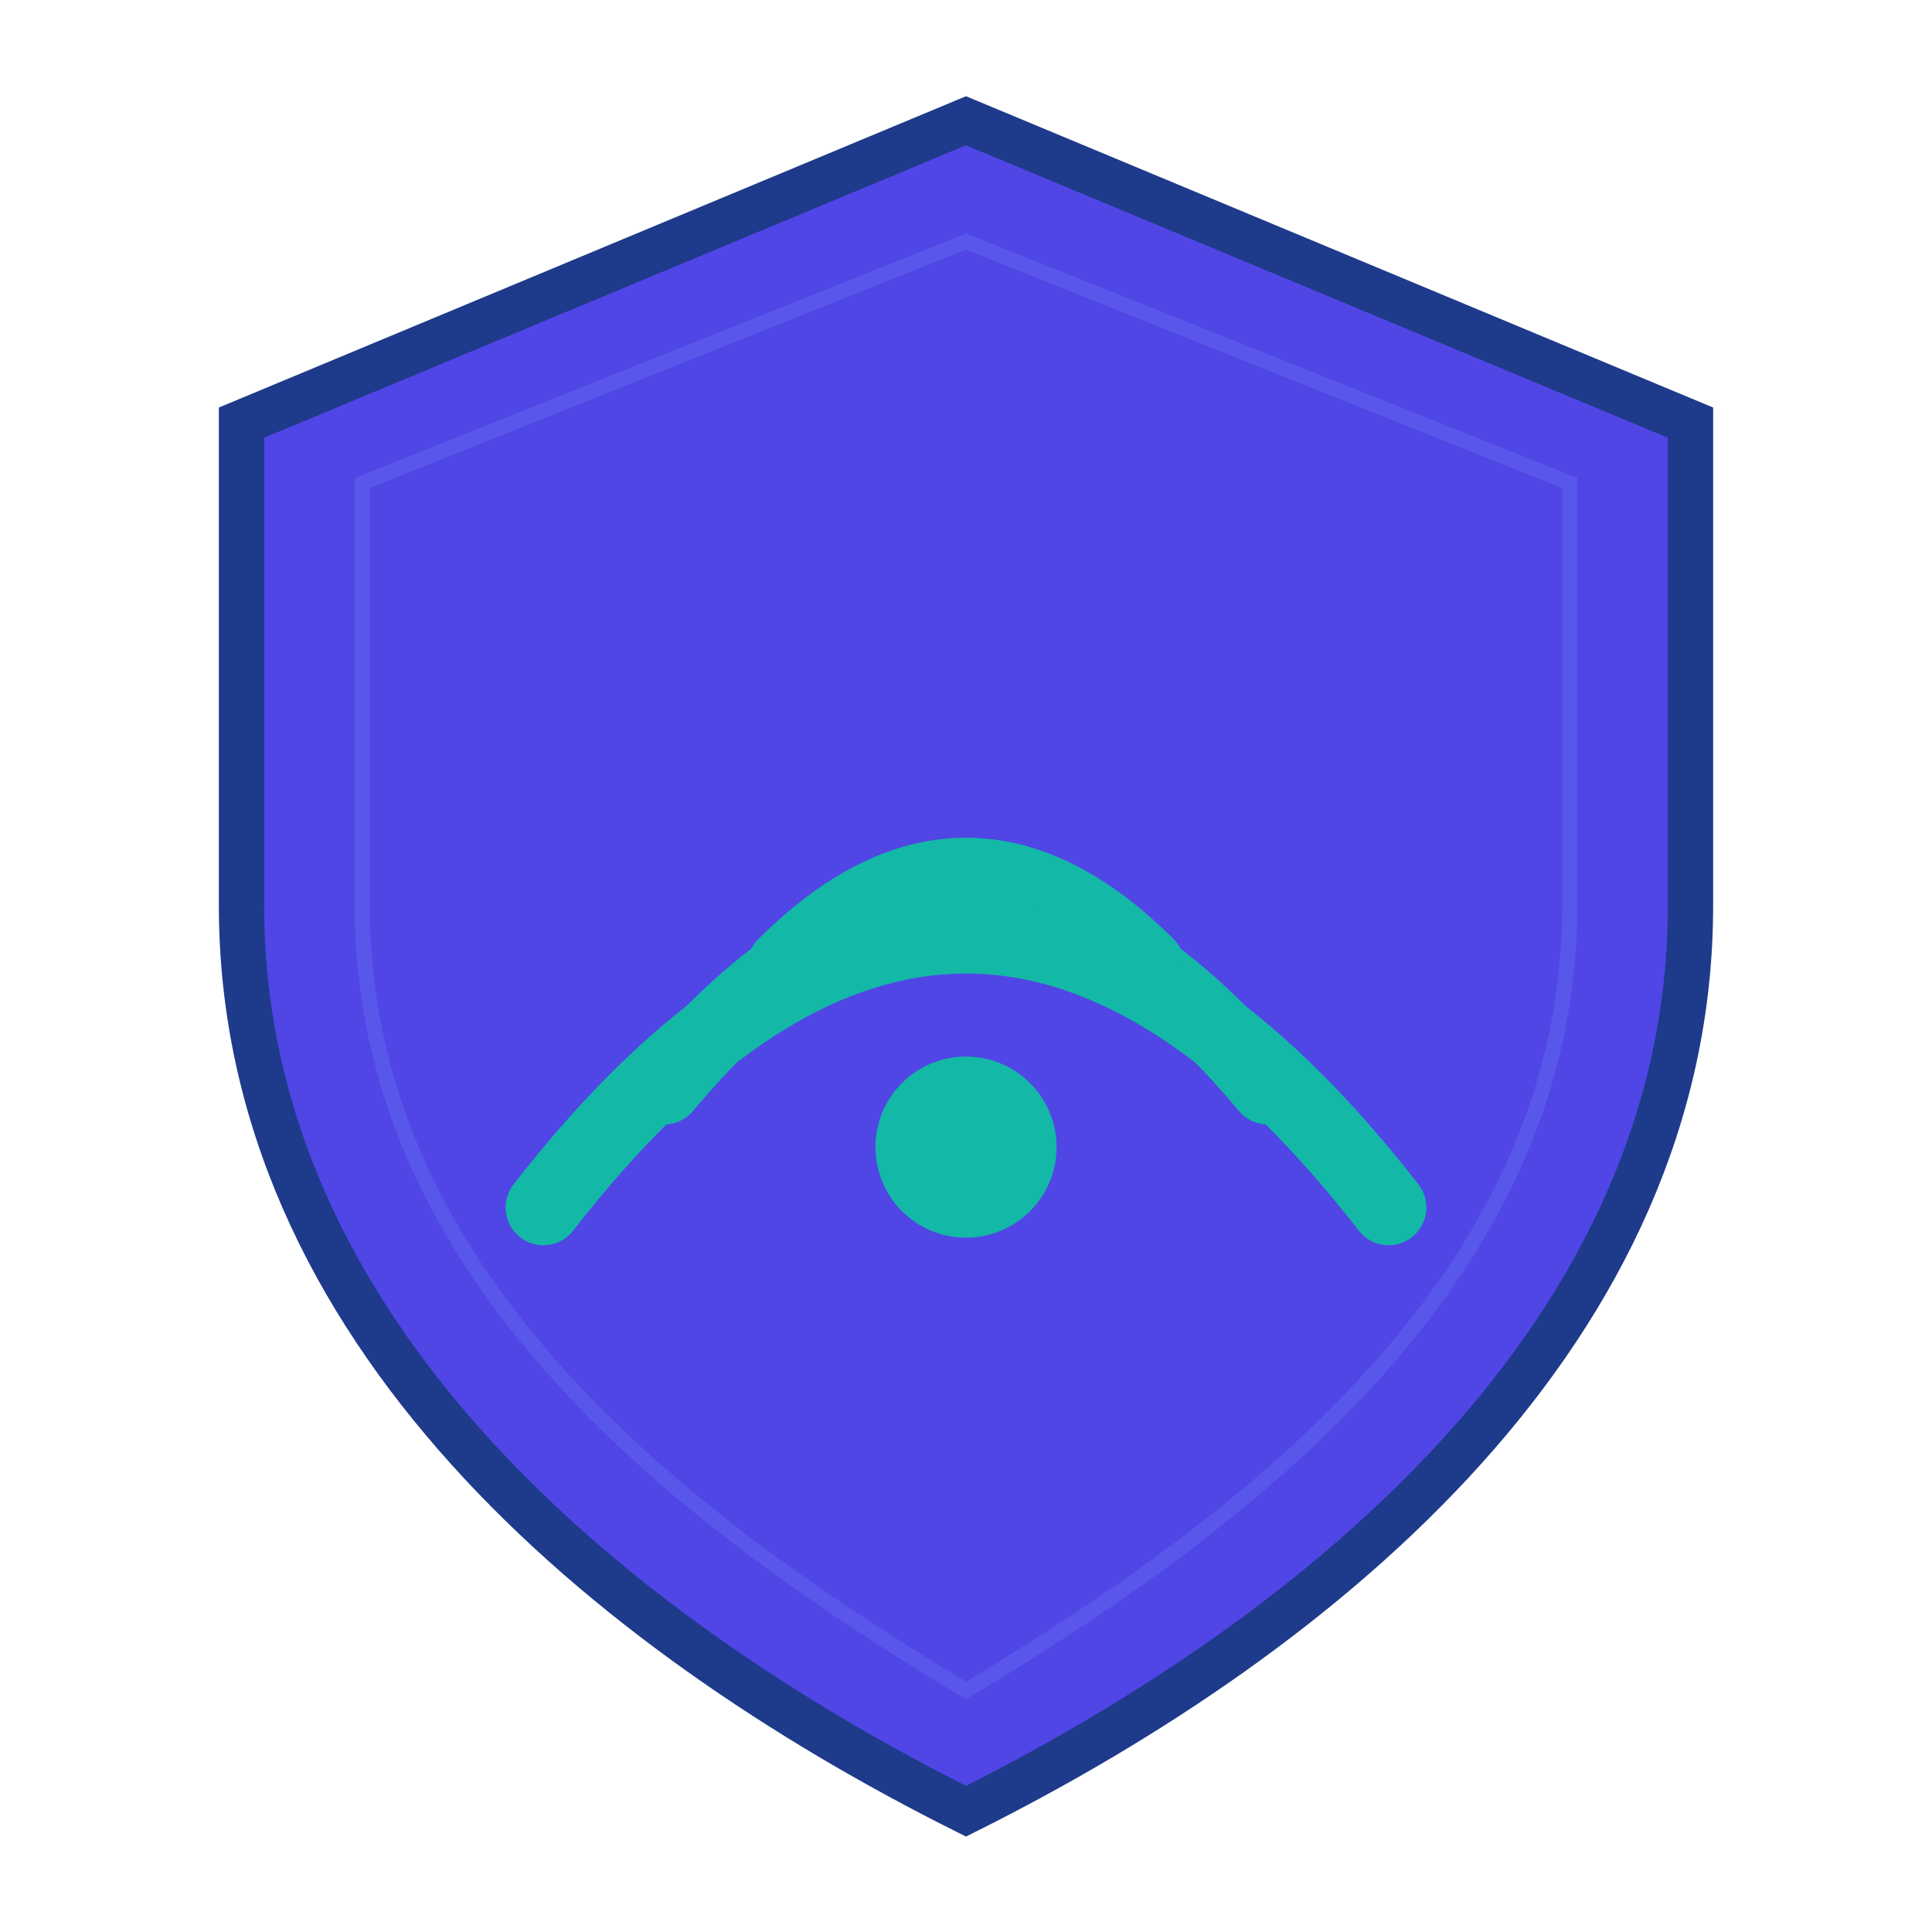
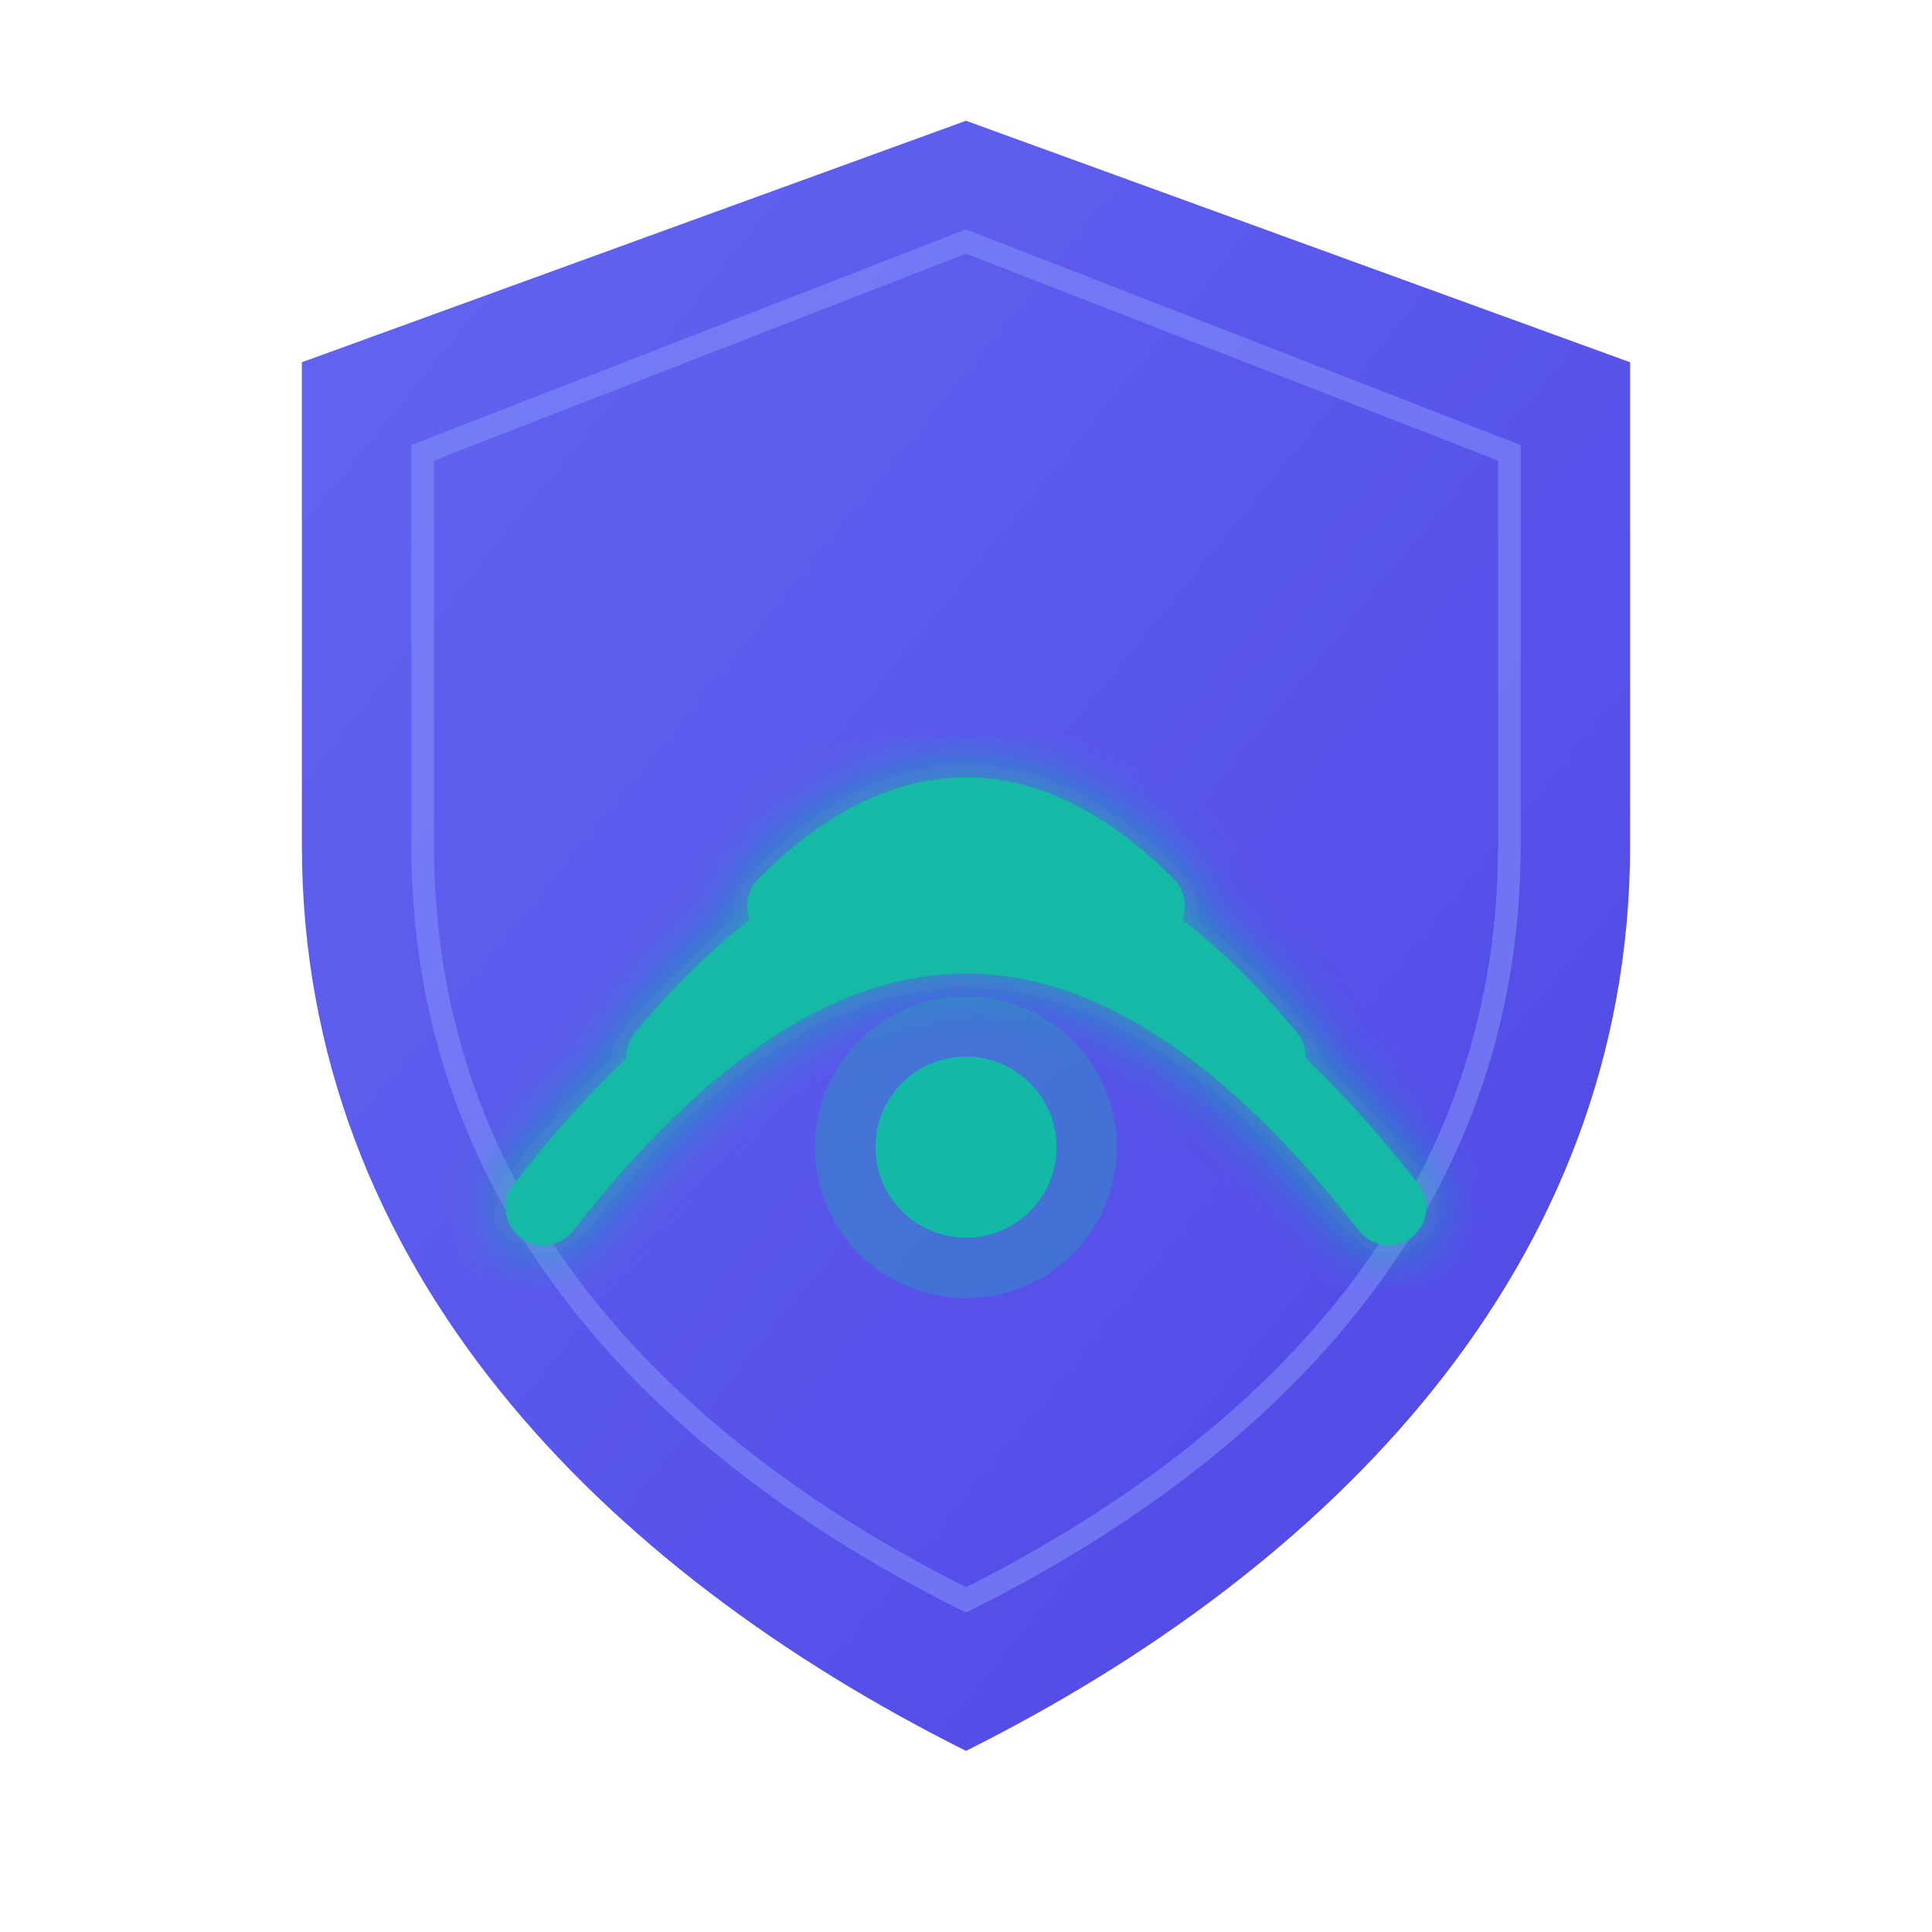
<svg xmlns="http://www.w3.org/2000/svg" viewBox="0 0 64 64" width="64" height="64">
-   <path d="M32 4 L56 14 L56 30 C56 44 44 54 32 60 C20 54 8 44 8 30 L8 14 Z" fill="#4F46E5" stroke="#1E3A8A" stroke-width="1.5" />
-   <path d="M32 8 L52 16 L52 30 C52 42 42 50 32 56 C22 50 12 42 12 30 L12 16 Z" fill="none" stroke="#6366F1" stroke-width="0.5" opacity="0.5" />
-   <path d="M26 32 Q32 26 38 32" fill="none" stroke="#14B8A6" stroke-width="2.5" stroke-linecap="round" />
-   <path d="M22 36 Q32 24 42 36" fill="none" stroke="#14B8A6" stroke-width="2.5" stroke-linecap="round" />
-   <path d="M18 40 Q32 22 46 40" fill="none" stroke="#14B8A6" stroke-width="2.5" stroke-linecap="round" />
+   <defs>
+     <linearGradient id="shieldGradient" x1="0%" y1="0%" x2="100%" y2="100%">
+       <stop offset="0%" style="stop-color:#6366F1" />
+       <stop offset="100%" style="stop-color:#4F46E5" />
+     </linearGradient>
+     <filter id="glow" x="-20%" y="-20%" width="140%" height="140%">
+       <feGaussianBlur stdDeviation="1" result="coloredBlur" />
+       <feMerge>
+         <feMergeNode in="coloredBlur" />
+         <feMergeNode in="SourceGraphic" />
+       </feMerge>
+     </filter>
+   </defs>
+   <path d="M32 4 L54 12 L54 28 C54 42 44 52 32 58 C20 52 10 42 10 28 L10 12 Z" fill="url(#shieldGradient)" />
+   <path d="M32 8 L50 15 L50 28 C50 40 42 48 32 53 C22 48 14 40 14 28 L14 15 Z" fill="none" stroke="#818CF8" stroke-width="0.75" opacity="0.6" />
+   <g filter="url(#glow)">
+     <path d="M26 30 Q32 24 38 30" fill="none" stroke="#14B8A6" stroke-width="2.5" stroke-linecap="round" />
+     <path d="M22 35 Q32 23 42 35" fill="none" stroke="#14B8A6" stroke-width="2.5" stroke-linecap="round" />
+     <path d="M18 40 Q32 22 46 40" fill="none" stroke="#14B8A6" stroke-width="2.5" stroke-linecap="round" />
+   </g>
  <circle cx="32" cy="38" r="3" fill="#14B8A6" />
+   <circle cx="32" cy="38" r="5" fill="#14B8A6" opacity="0.3" />
</svg>
